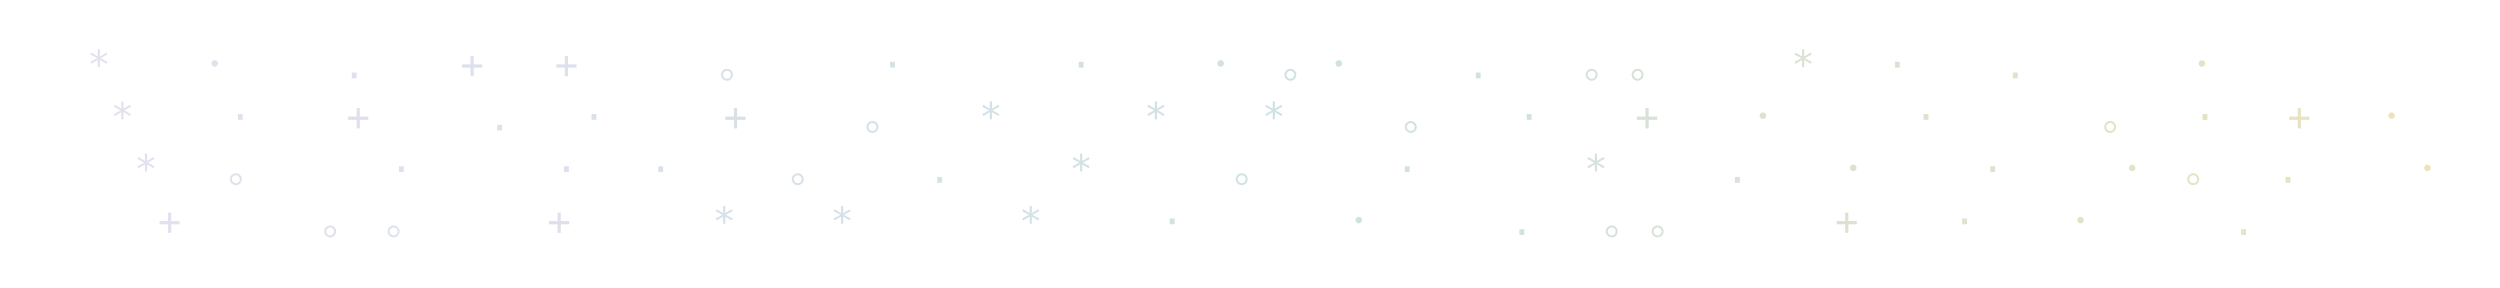
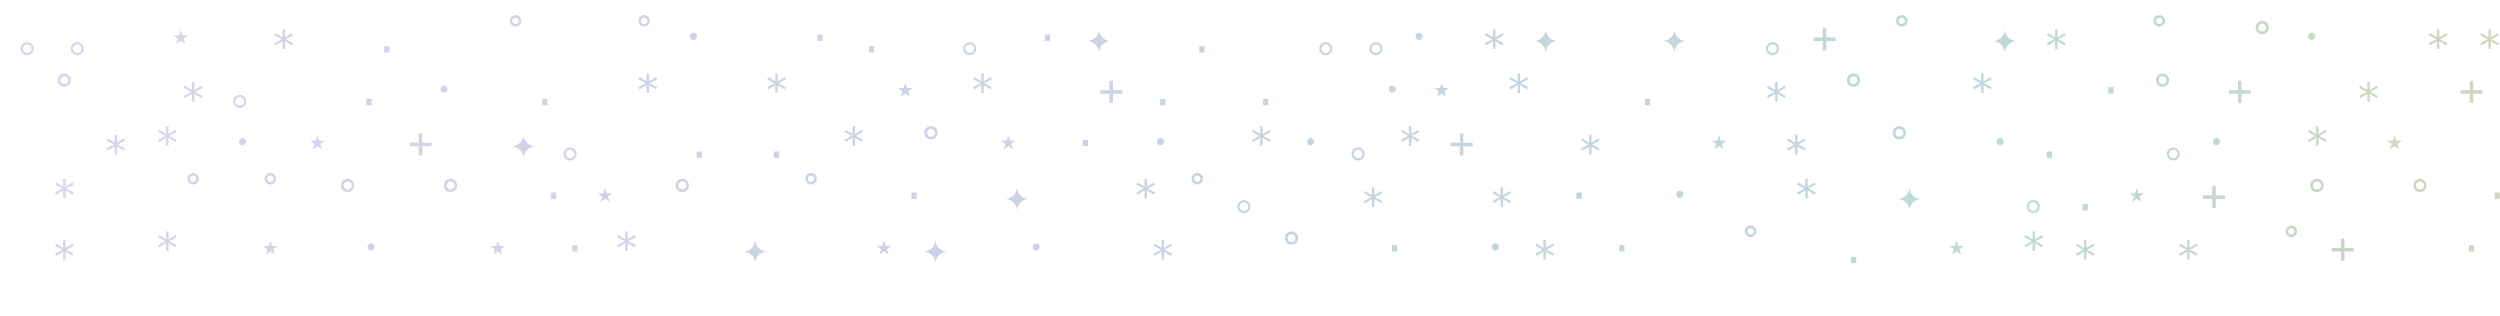
- <svg xmlns="http://www.w3.org/2000/svg" width="766" height="88" viewBox="0 0 766 88">
+ <svg xmlns="http://www.w3.org/2000/svg" width="100%" height="96" viewBox="0 0 760 96">
  <defs>
    <linearGradient id="g" x1="0%" y1="0%" x2="100%" y2="0%">
-       <stop offset="0%" style="stop-color:#B4A7D6;stop-opacity:0.35" />
-       <stop offset="50%" style="stop-color:#5F9EA0;stop-opacity:0.3" />
-       <stop offset="100%" style="stop-color:#D4AF37;stop-opacity:0.35" />
+       <stop offset="0%" style="stop-color:#B4A7D6;stop-opacity:0.5" />
+       <stop offset="35%" style="stop-color:#8B9DC3;stop-opacity:0.45" />
+       <stop offset="65%" style="stop-color:#5F9EA0;stop-opacity:0.4" />
+       <stop offset="100%" style="stop-color:#D4AF37;stop-opacity:0.5" />
    </linearGradient>
  </defs>
-   <text fill="url(#g)" font-family="monospace" font-size="12" xml:space="preserve">
-     <tspan x="5" y="24">   *    ･     .    +   +      ｡      ·       ·     ･      ｡   ･     .    ｡   ｡      *   ·    .       ･</tspan>
-     <tspan x="5" y="40">    *    ·    +     .   ·     +     ｡    *      *    *     ｡    ·    +    ･      ·       ｡   ·   +   ･     +</tspan>
-     <tspan x="5" y="56">     *   ｡      ·      ·   ·     ｡     .     *      ｡      ·       *     .    ･     ·     ･     ｡   .     ･</tspan>
-     <tspan x="5" y="72">      +      ｡     ｡      +      *    *       *     ·       ･      .   ｡   ｡       +    ·    ･      .</tspan>
+   <text fill="url(#g)" font-family="monospace" font-size="13" xml:space="preserve">
+     <tspan x="0" y="16">  ｡   ｡   ⋆   ∗   .    ˚    ˚ ･    · .   ｡  · ✦   .    ｡   ｡  ･  ∗ ✦    ✦   ｡ +  ˚   ✦ ∗   ˚   ° ･    ∗ ∗    *    ･   ⋆ </tspan>
+     <tspan x="0" y="32">  °    ∗ ｡    .  ･   .   *    *    ⋆  *    + .   .    ･ ⋆  *    .    ∗  °    *    · °  +    ∗   +  ° +    ⋆  . ⋆ +    ｡ </tspan>
+     <tspan x="0" y="48">    ∗ *  ･  ⋆   +   ✦ ｡    .  .  *  °  ⋆  ·  ･   * ･   ｡ * +    ∗    ⋆  ∗   °   ･ .    ｡  ･   *  ⋆    ✦  ｡   ｡   * ･   ·</tspan>
+     <tspan x="0" y="64">  *    ˚  ˚  °   °   · ⋆  °    ˚   ·   ✦    * ˚ ｡    ∗    ∗  ·   ･    *   ✦    ｡ . ⋆  +   °   °  · ｡   * ｡    ⋆    ·   ˚</tspan>
+     <tspan x="0" y="80">  ∗   *   ⋆   ･    ⋆  · *    ✦    ⋆ ✦   ･    ∗    °   ·   ･ ∗  ·    ˚   .   ⋆  * ∗   ∗   ˚ +    ·  °  °   ·   .   ⋆   ･ </tspan>
  </text>
</svg>
